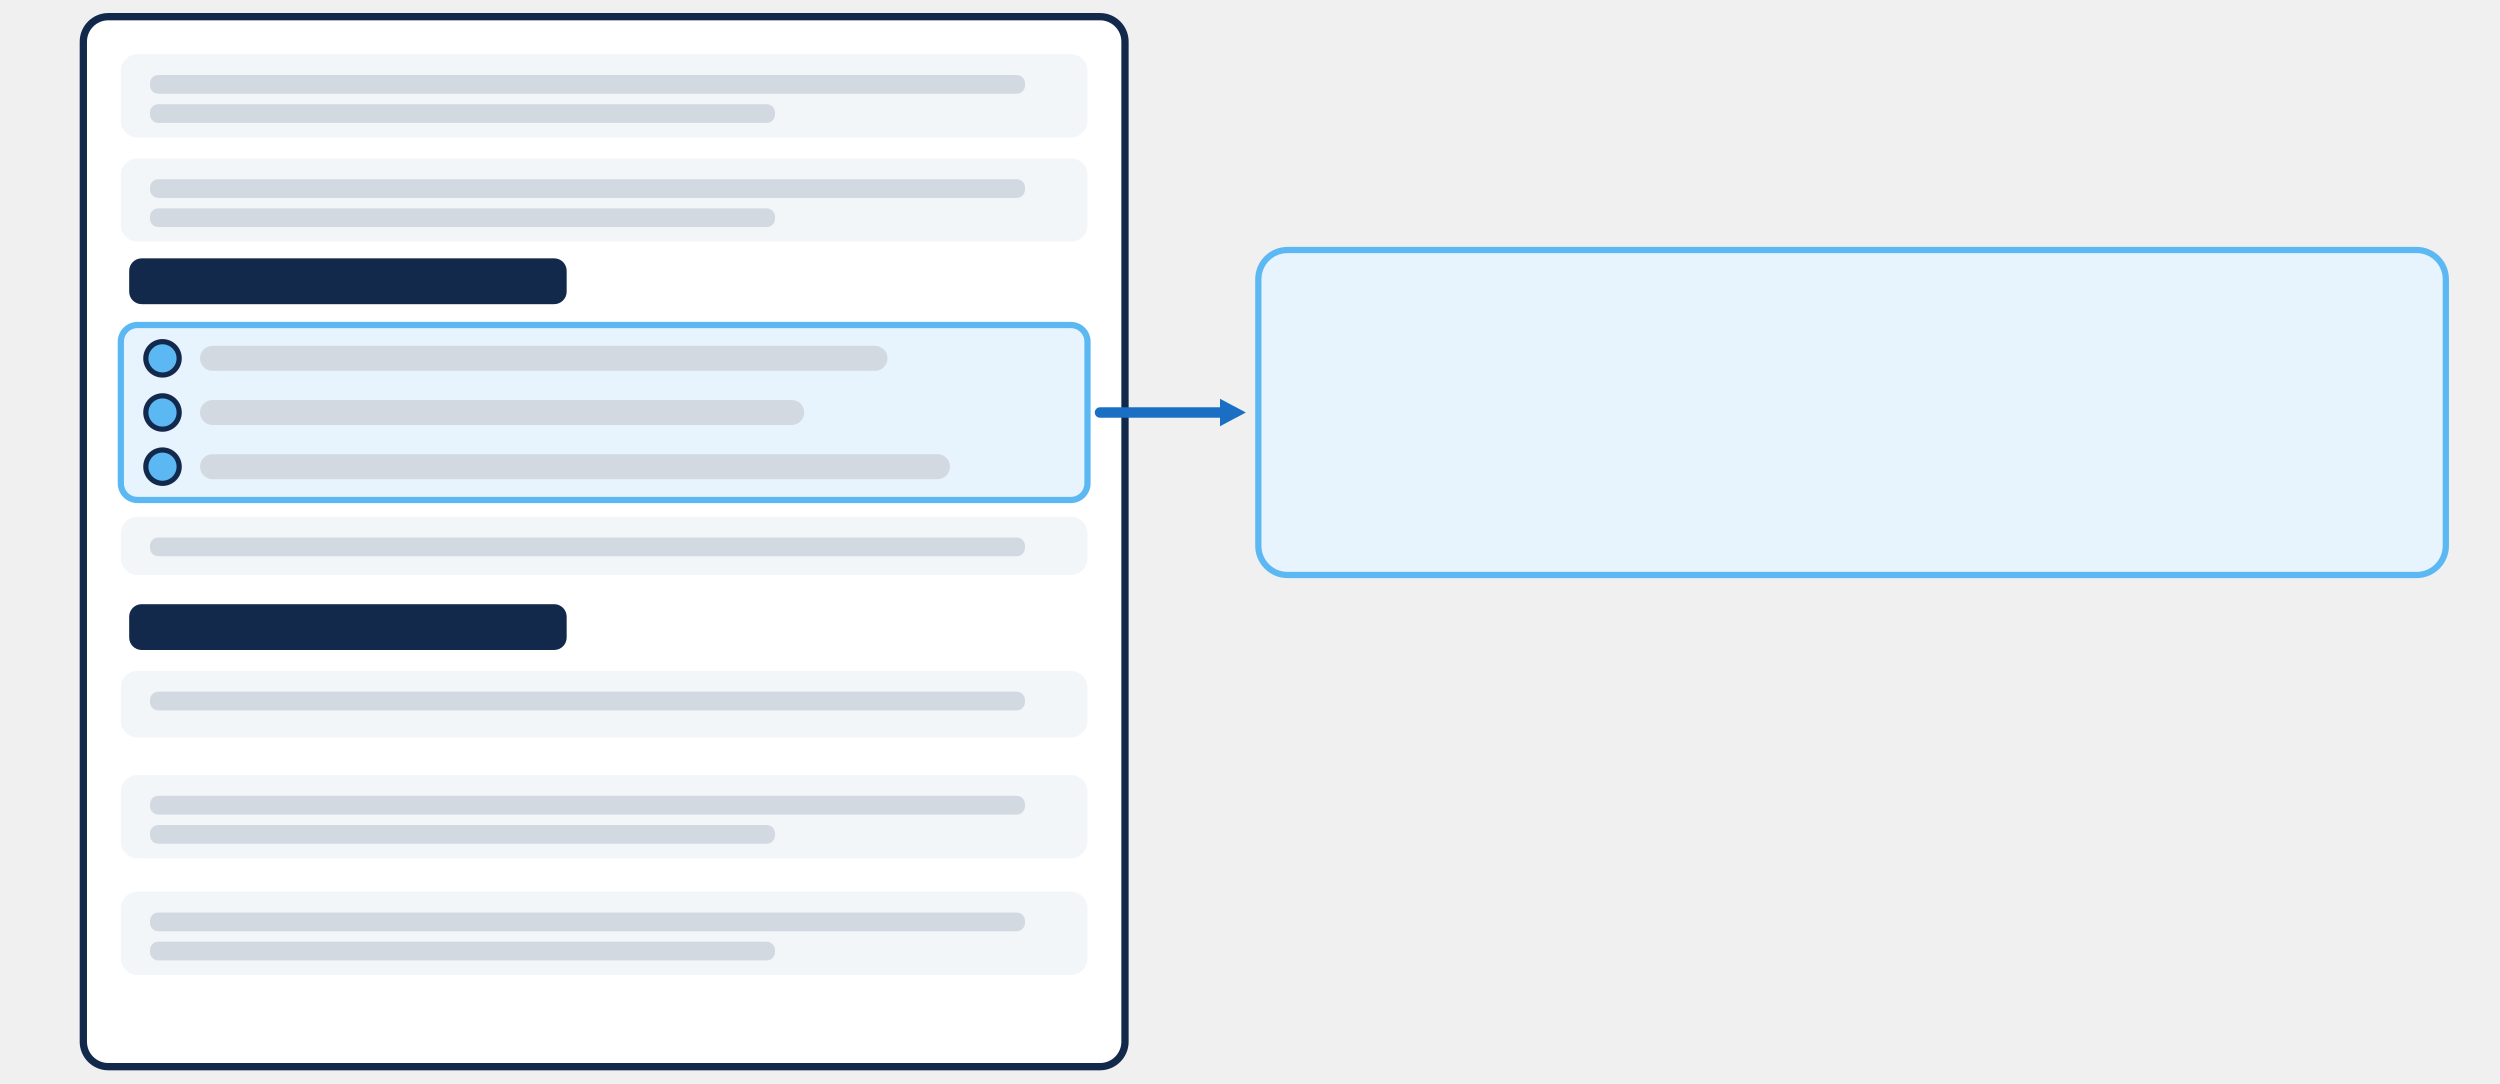
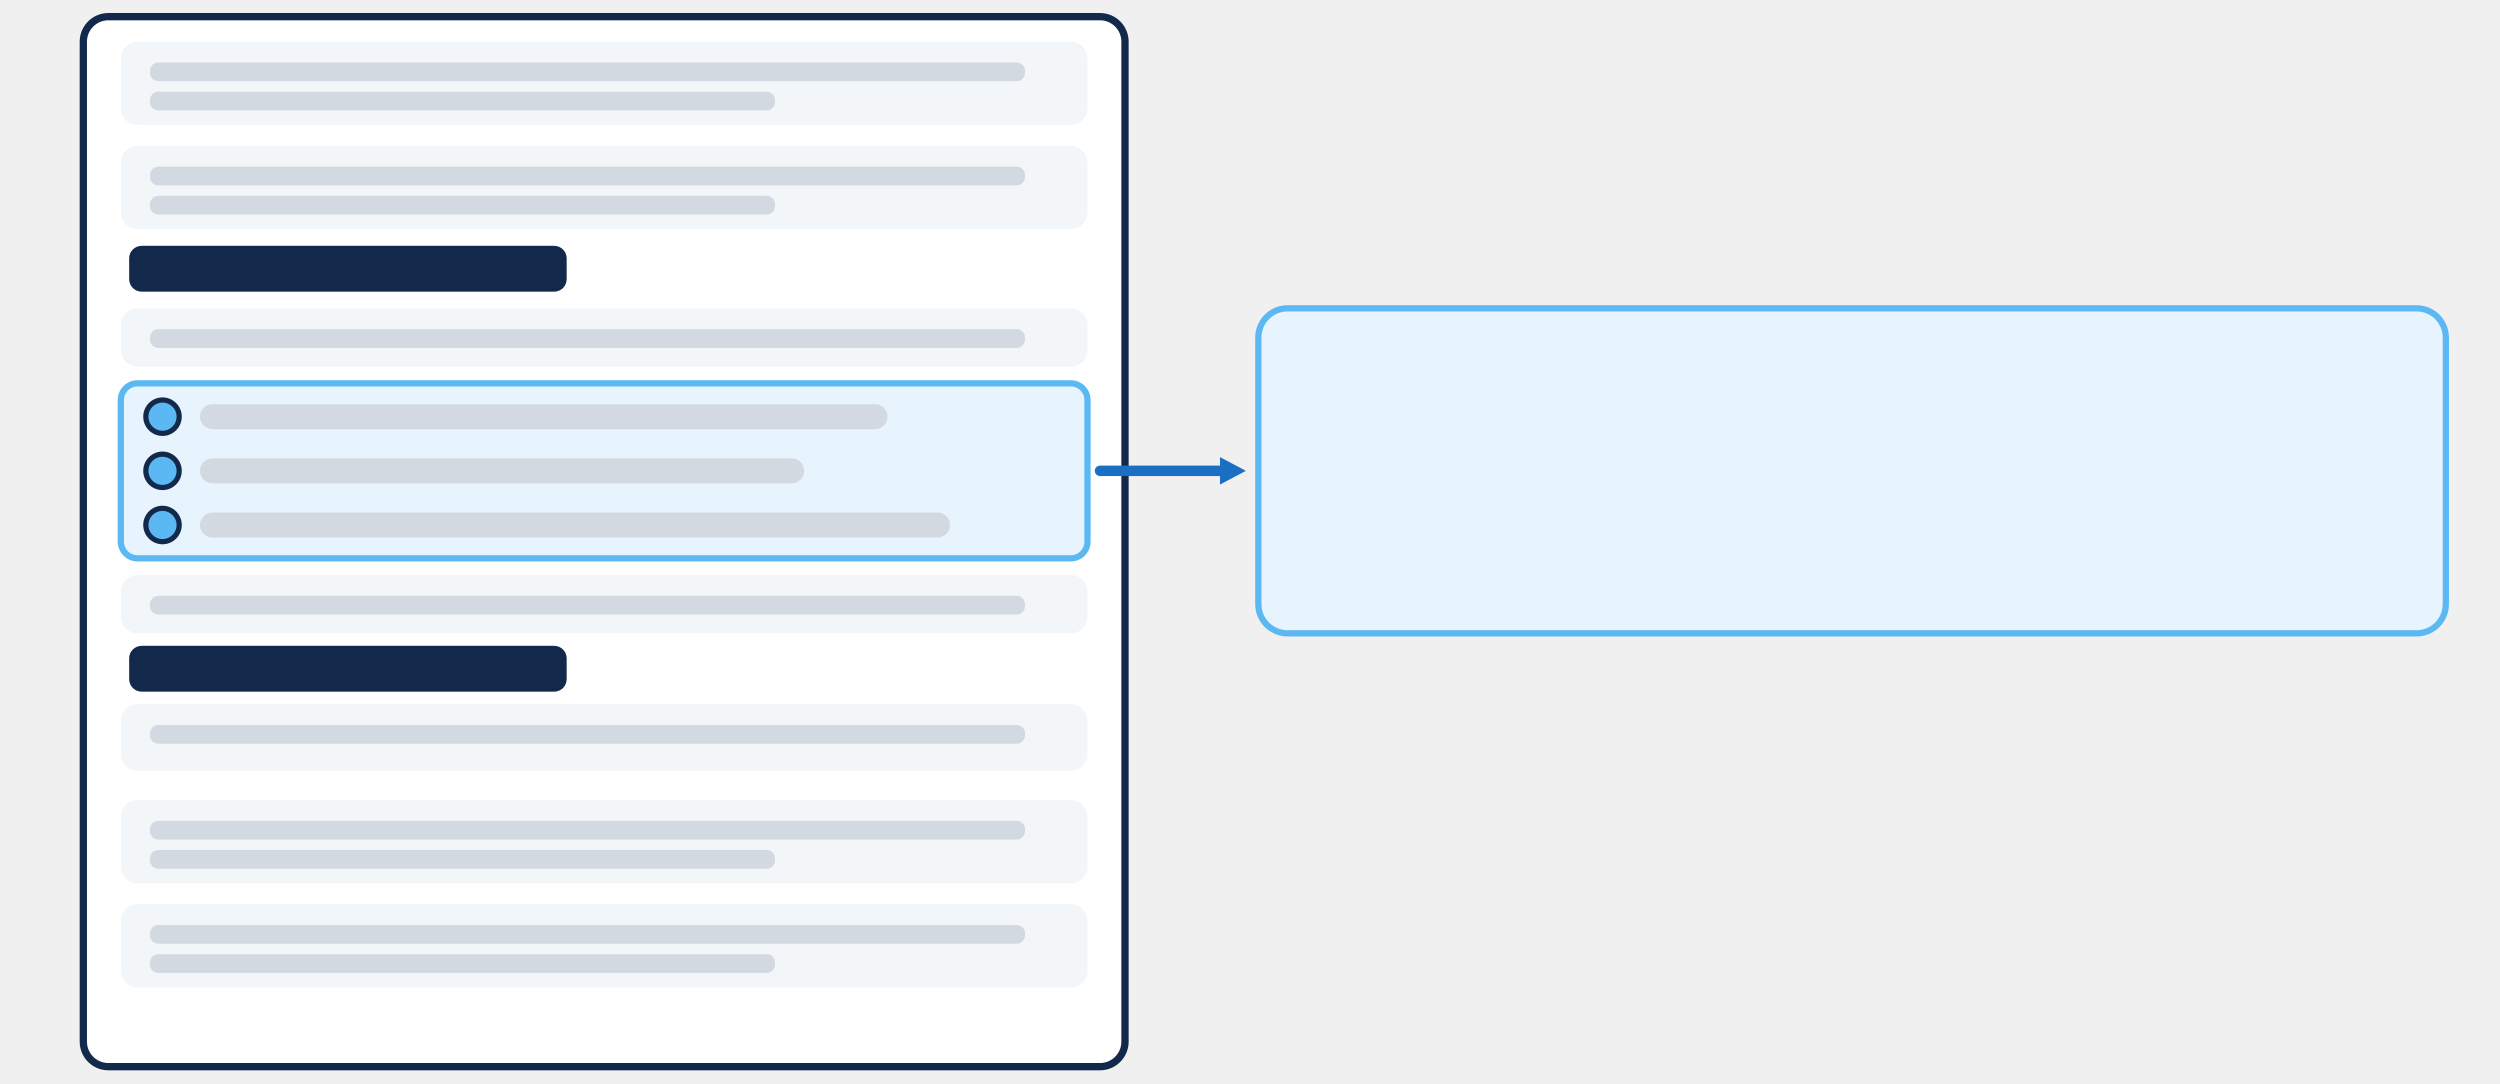
<svg xmlns="http://www.w3.org/2000/svg" viewBox="0 0 1200 520" width="1200" height="520">
  <rect x="40" y="8" width="500" height="504" rx="12" ry="12" fill="#FFFFFF" stroke="#13294B" stroke-width="3.5" stroke-linecap="round" stroke-linejoin="round" />
-   <rect x="62" y="124" width="210" height="22" rx="6" ry="6" fill="#13294B" stroke="none" stroke-width="0" stroke-linecap="round" stroke-linejoin="round" />
-   <rect x="62" y="290" width="210" height="22" rx="6" ry="6" fill="#13294B" stroke="none" stroke-width="0" stroke-linecap="round" stroke-linejoin="round" />
-   <rect x="58" y="26" width="464" height="40" rx="8" ry="8" fill="#F3F6F9" stroke="none" stroke-width="0" stroke-linecap="round" stroke-linejoin="round" />
-   <rect x="72" y="36" width="420" height="9" rx="4" ry="4" fill="#D3D9E1" stroke="none" stroke-width="0" stroke-linecap="round" stroke-linejoin="round" />
-   <rect x="72" y="50" width="300" height="9" rx="4" ry="4" fill="#D3D9E1" stroke="none" stroke-width="0" stroke-linecap="round" stroke-linejoin="round" />
-   <rect x="58" y="76" width="464" height="40" rx="8" ry="8" fill="#F3F6F9" stroke="none" stroke-width="0" stroke-linecap="round" stroke-linejoin="round" />
-   <rect x="72" y="86" width="420" height="9" rx="4" ry="4" fill="#D3D9E1" stroke="none" stroke-width="0" stroke-linecap="round" stroke-linejoin="round" />
-   <rect x="72" y="100" width="300" height="9" rx="4" ry="4" fill="#D3D9E1" stroke="none" stroke-width="0" stroke-linecap="round" stroke-linejoin="round" />
-   <rect x="58" y="156" width="464" height="84" rx="8" ry="8" fill="#E7F3FD" stroke="#5CB8F2" stroke-width="3" stroke-linecap="round" stroke-linejoin="round" />
-   <circle cx="78" cy="172" r="8" fill="#5CB8F2" stroke="#13294B" stroke-width="2.5" stroke-linecap="round" stroke-linejoin="round" />
-   <rect x="96" y="166" width="330" height="12" rx="6" ry="6" fill="#D3D9E1" stroke="none" stroke-width="0" stroke-linecap="round" stroke-linejoin="round" />
-   <circle cx="78" cy="198" r="8" fill="#5CB8F2" stroke="#13294B" stroke-width="2.5" stroke-linecap="round" stroke-linejoin="round" />
-   <rect x="96" y="192" width="290" height="12" rx="6" ry="6" fill="#D3D9E1" stroke="none" stroke-width="0" stroke-linecap="round" stroke-linejoin="round" />
-   <circle cx="78" cy="224" r="8" fill="#5CB8F2" stroke="#13294B" stroke-width="2.5" stroke-linecap="round" stroke-linejoin="round" />
-   <rect x="96" y="218" width="360" height="12" rx="6" ry="6" fill="#D3D9E1" stroke="none" stroke-width="0" stroke-linecap="round" stroke-linejoin="round" />
-   <rect x="604" y="120.0" width="570" height="156" rx="14" ry="14" fill="#E7F3FD" stroke="#5CB8F2" stroke-width="3" stroke-linecap="round" stroke-linejoin="round" />
-   <path d="M 528.0,198.0 L 588.2,198.0" stroke="#1A6FC4" stroke-width="5" fill="none" stroke-linecap="round" stroke-linejoin="round" />
-   <polygon points="598.0,198.0 585.6,204.6 585.6,191.4" fill="#1A6FC4" stroke="none" stroke-width="0" stroke-linecap="round" stroke-linejoin="round" />
-   <rect x="58" y="248" width="464" height="28" rx="8" ry="8" fill="#F3F6F9" stroke="none" stroke-width="0" stroke-linecap="round" stroke-linejoin="round" />
-   <rect x="72" y="258" width="420" height="9" rx="4" ry="4" fill="#D3D9E1" stroke="none" stroke-width="0" stroke-linecap="round" stroke-linejoin="round" />
-   <rect x="58" y="322" width="464" height="32" rx="8" ry="8" fill="#F3F6F9" stroke="none" stroke-width="0" stroke-linecap="round" stroke-linejoin="round" />
-   <rect x="72" y="332" width="420" height="9" rx="4" ry="4" fill="#D3D9E1" stroke="none" stroke-width="0" stroke-linecap="round" stroke-linejoin="round" />
-   <rect x="58" y="372" width="464" height="40" rx="8" ry="8" fill="#F3F6F9" stroke="none" stroke-width="0" stroke-linecap="round" stroke-linejoin="round" />
-   <rect x="72" y="382" width="420" height="9" rx="4" ry="4" fill="#D3D9E1" stroke="none" stroke-width="0" stroke-linecap="round" stroke-linejoin="round" />
-   <rect x="72" y="396" width="300" height="9" rx="4" ry="4" fill="#D3D9E1" stroke="none" stroke-width="0" stroke-linecap="round" stroke-linejoin="round" />
-   <rect x="58" y="428" width="464" height="40" rx="8" ry="8" fill="#F3F6F9" stroke="none" stroke-width="0" stroke-linecap="round" stroke-linejoin="round" />
-   <rect x="72" y="438" width="420" height="9" rx="4" ry="4" fill="#D3D9E1" stroke="none" stroke-width="0" stroke-linecap="round" stroke-linejoin="round" />
-   <rect x="72" y="452" width="300" height="9" rx="4" ry="4" fill="#D3D9E1" stroke="none" stroke-width="0" stroke-linecap="round" stroke-linejoin="round" />
+   <rect x="62" y="118" width="210" height="22" rx="6" ry="6" fill="#13294B" stroke="none" stroke-width="0" stroke-linecap="round" stroke-linejoin="round" />
+   <rect x="62" y="310" width="210" height="22" rx="6" ry="6" fill="#13294B" stroke="none" stroke-width="0" stroke-linecap="round" stroke-linejoin="round" />
+   <rect x="58" y="20" width="464" height="40" rx="8" ry="8" fill="#F3F6F9" stroke="none" stroke-width="0" stroke-linecap="round" stroke-linejoin="round" />
+   <rect x="72" y="30" width="420" height="9" rx="4" ry="4" fill="#D3D9E1" stroke="none" stroke-width="0" stroke-linecap="round" stroke-linejoin="round" />
+   <rect x="72" y="44" width="300" height="9" rx="4" ry="4" fill="#D3D9E1" stroke="none" stroke-width="0" stroke-linecap="round" stroke-linejoin="round" />
+   <rect x="58" y="70" width="464" height="40" rx="8" ry="8" fill="#F3F6F9" stroke="none" stroke-width="0" stroke-linecap="round" stroke-linejoin="round" />
+   <rect x="72" y="80" width="420" height="9" rx="4" ry="4" fill="#D3D9E1" stroke="none" stroke-width="0" stroke-linecap="round" stroke-linejoin="round" />
+   <rect x="72" y="94" width="300" height="9" rx="4" ry="4" fill="#D3D9E1" stroke="none" stroke-width="0" stroke-linecap="round" stroke-linejoin="round" />
+   <rect x="58" y="148" width="464" height="28" rx="8" ry="8" fill="#F3F6F9" stroke="none" stroke-width="0" stroke-linecap="round" stroke-linejoin="round" />
+   <rect x="72" y="158" width="420" height="9" rx="4" ry="4" fill="#D3D9E1" stroke="none" stroke-width="0" stroke-linecap="round" stroke-linejoin="round" />
+   <rect x="58" y="184" width="464" height="84" rx="8" ry="8" fill="#E7F3FD" stroke="#5CB8F2" stroke-width="3" stroke-linecap="round" stroke-linejoin="round" />
+   <circle cx="78" cy="200" r="8" fill="#5CB8F2" stroke="#13294B" stroke-width="2.5" stroke-linecap="round" stroke-linejoin="round" />
+   <rect x="96" y="194" width="330" height="12" rx="6" ry="6" fill="#D3D9E1" stroke="none" stroke-width="0" stroke-linecap="round" stroke-linejoin="round" />
+   <circle cx="78" cy="226" r="8" fill="#5CB8F2" stroke="#13294B" stroke-width="2.5" stroke-linecap="round" stroke-linejoin="round" />
+   <rect x="96" y="220" width="290" height="12" rx="6" ry="6" fill="#D3D9E1" stroke="none" stroke-width="0" stroke-linecap="round" stroke-linejoin="round" />
+   <circle cx="78" cy="252" r="8" fill="#5CB8F2" stroke="#13294B" stroke-width="2.5" stroke-linecap="round" stroke-linejoin="round" />
+   <rect x="96" y="246" width="360" height="12" rx="6" ry="6" fill="#D3D9E1" stroke="none" stroke-width="0" stroke-linecap="round" stroke-linejoin="round" />
+   <rect x="604" y="148.0" width="570" height="156" rx="14" ry="14" fill="#E7F3FD" stroke="#5CB8F2" stroke-width="3" stroke-linecap="round" stroke-linejoin="round" />
+   <path d="M 528.0,226.0 L 588.2,226.0" stroke="#1A6FC4" stroke-width="5" fill="none" stroke-linecap="round" stroke-linejoin="round" />
+   <polygon points="598.0,226.0 585.6,232.6 585.6,219.4" fill="#1A6FC4" stroke="none" stroke-width="0" stroke-linecap="round" stroke-linejoin="round" />
+   <rect x="58" y="276" width="464" height="28" rx="8" ry="8" fill="#F3F6F9" stroke="none" stroke-width="0" stroke-linecap="round" stroke-linejoin="round" />
+   <rect x="72" y="286" width="420" height="9" rx="4" ry="4" fill="#D3D9E1" stroke="none" stroke-width="0" stroke-linecap="round" stroke-linejoin="round" />
+   <rect x="58" y="338" width="464" height="32" rx="8" ry="8" fill="#F3F6F9" stroke="none" stroke-width="0" stroke-linecap="round" stroke-linejoin="round" />
+   <rect x="72" y="348" width="420" height="9" rx="4" ry="4" fill="#D3D9E1" stroke="none" stroke-width="0" stroke-linecap="round" stroke-linejoin="round" />
+   <rect x="58" y="384" width="464" height="40" rx="8" ry="8" fill="#F3F6F9" stroke="none" stroke-width="0" stroke-linecap="round" stroke-linejoin="round" />
+   <rect x="72" y="394" width="420" height="9" rx="4" ry="4" fill="#D3D9E1" stroke="none" stroke-width="0" stroke-linecap="round" stroke-linejoin="round" />
+   <rect x="72" y="408" width="300" height="9" rx="4" ry="4" fill="#D3D9E1" stroke="none" stroke-width="0" stroke-linecap="round" stroke-linejoin="round" />
+   <rect x="58" y="434" width="464" height="40" rx="8" ry="8" fill="#F3F6F9" stroke="none" stroke-width="0" stroke-linecap="round" stroke-linejoin="round" />
+   <rect x="72" y="444" width="420" height="9" rx="4" ry="4" fill="#D3D9E1" stroke="none" stroke-width="0" stroke-linecap="round" stroke-linejoin="round" />
+   <rect x="72" y="458" width="300" height="9" rx="4" ry="4" fill="#D3D9E1" stroke="none" stroke-width="0" stroke-linecap="round" stroke-linejoin="round" />
</svg>
